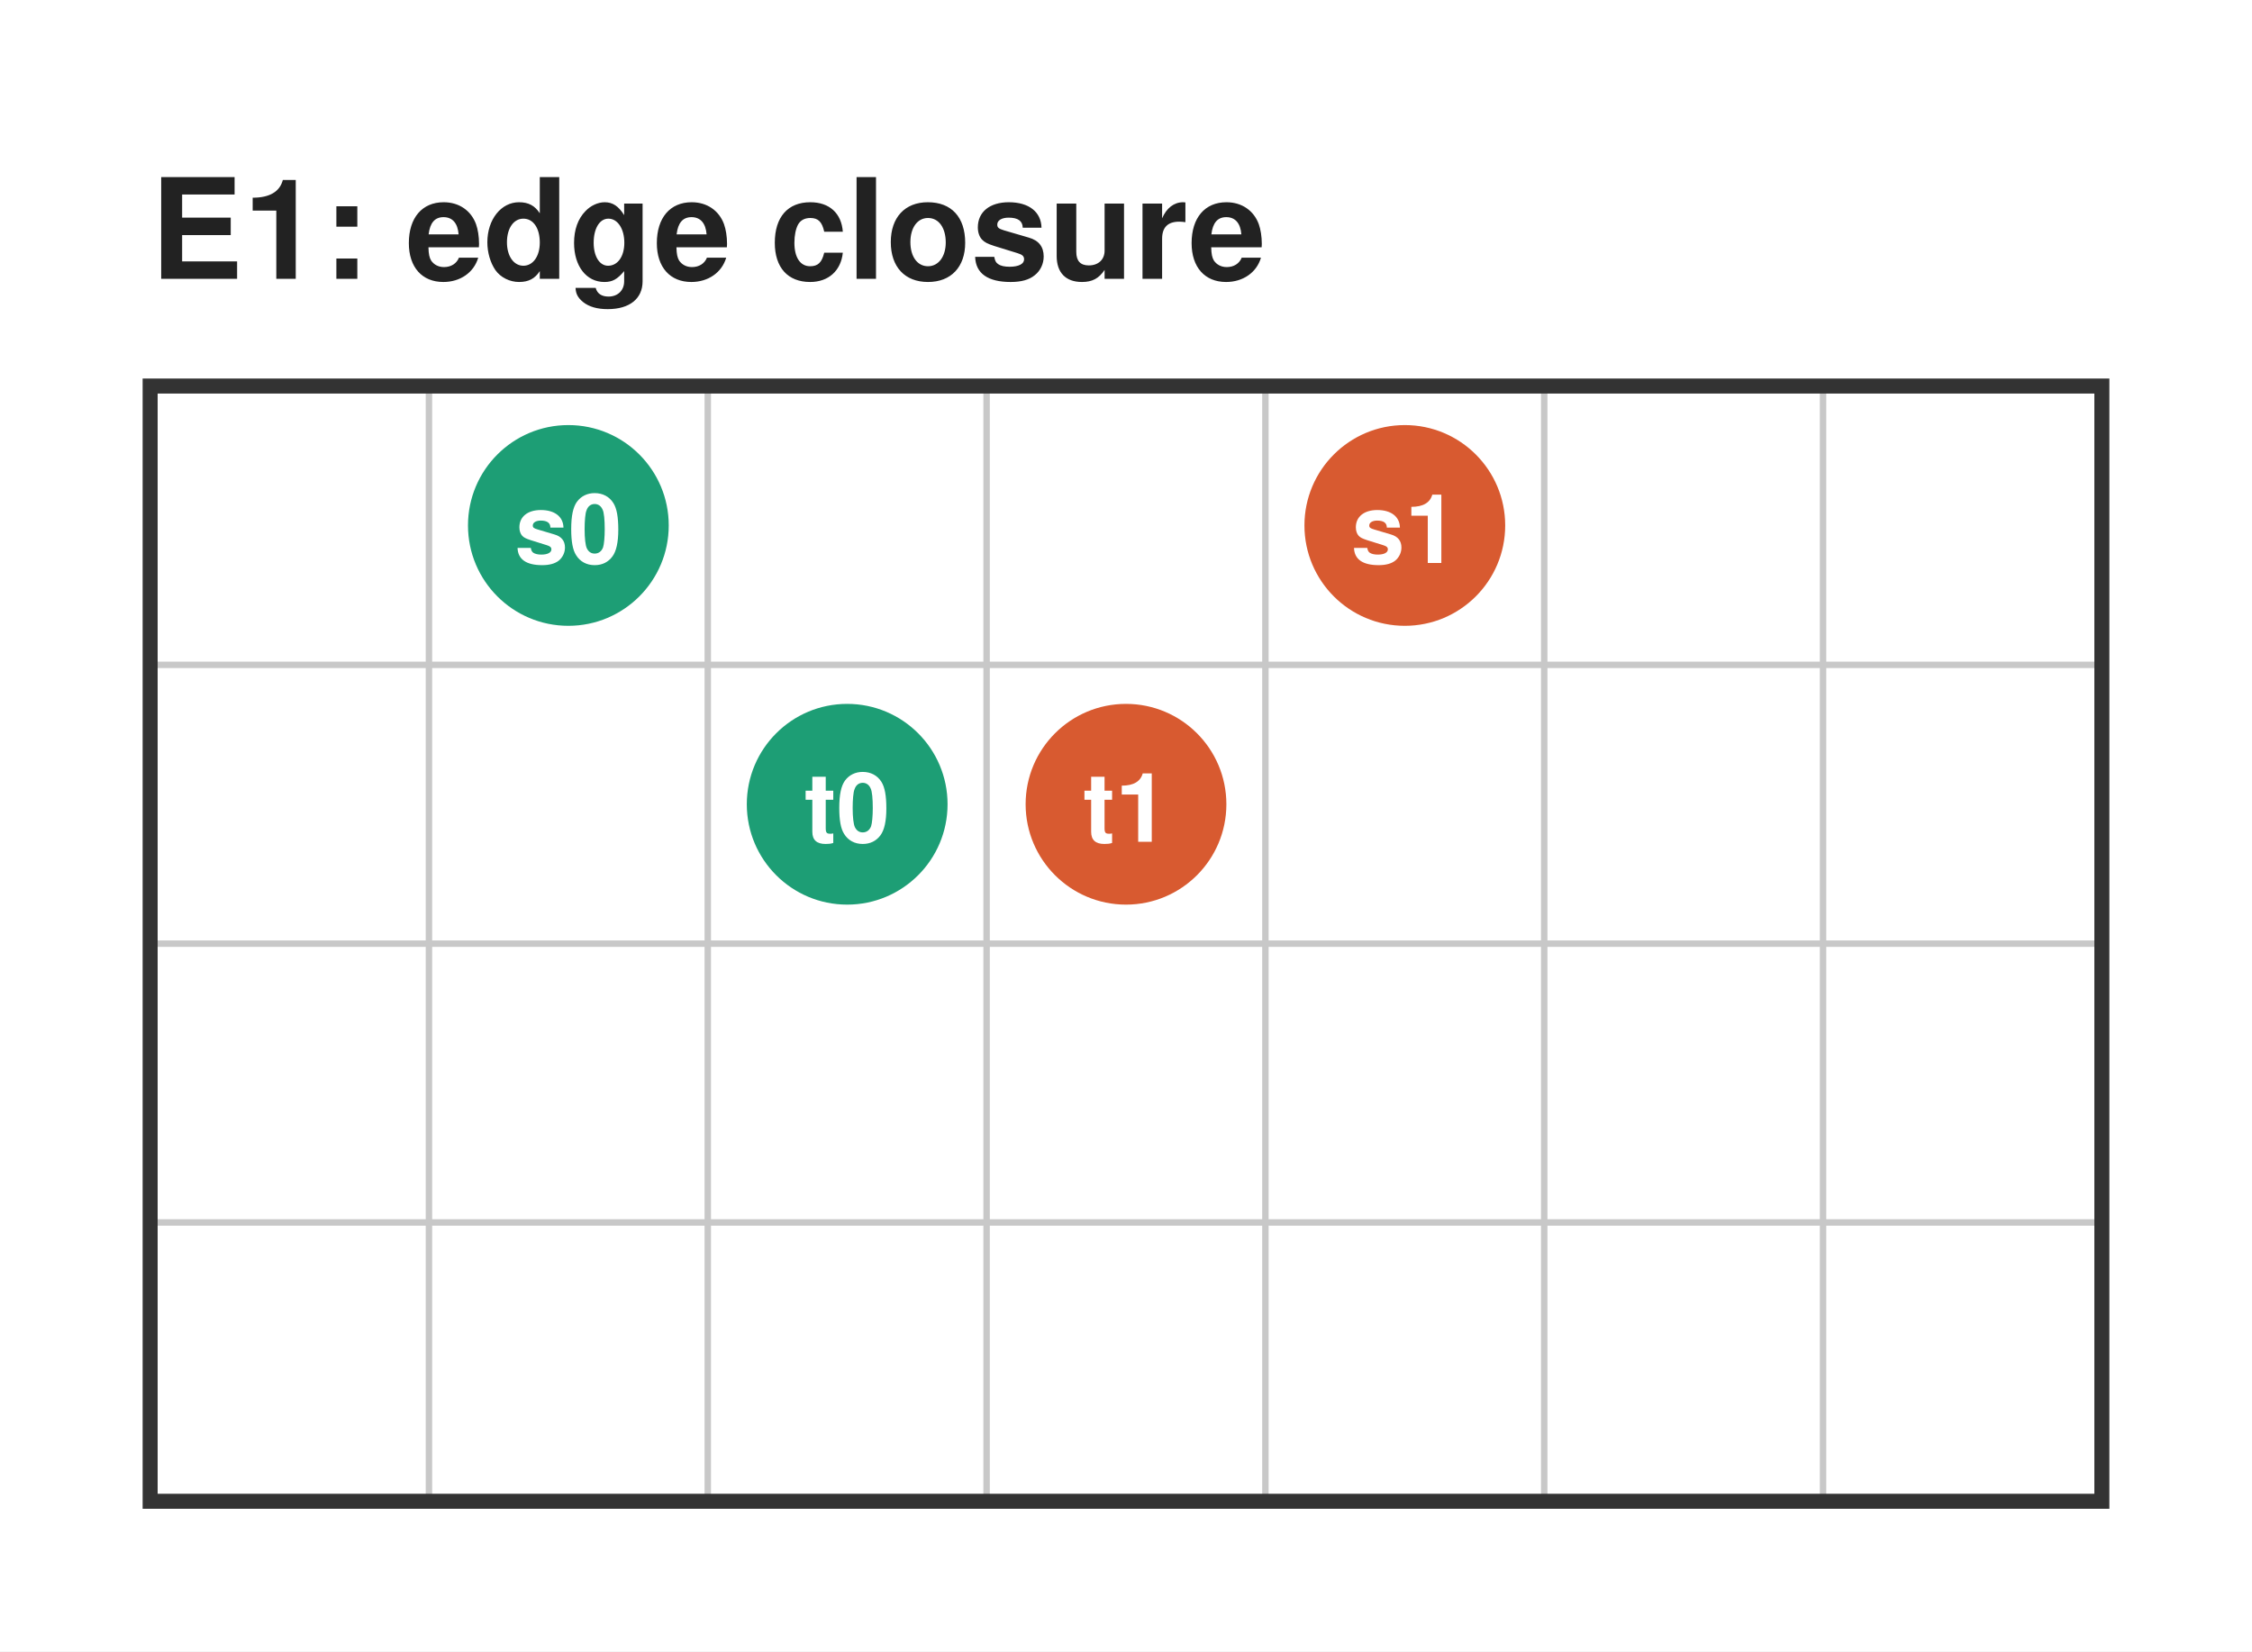
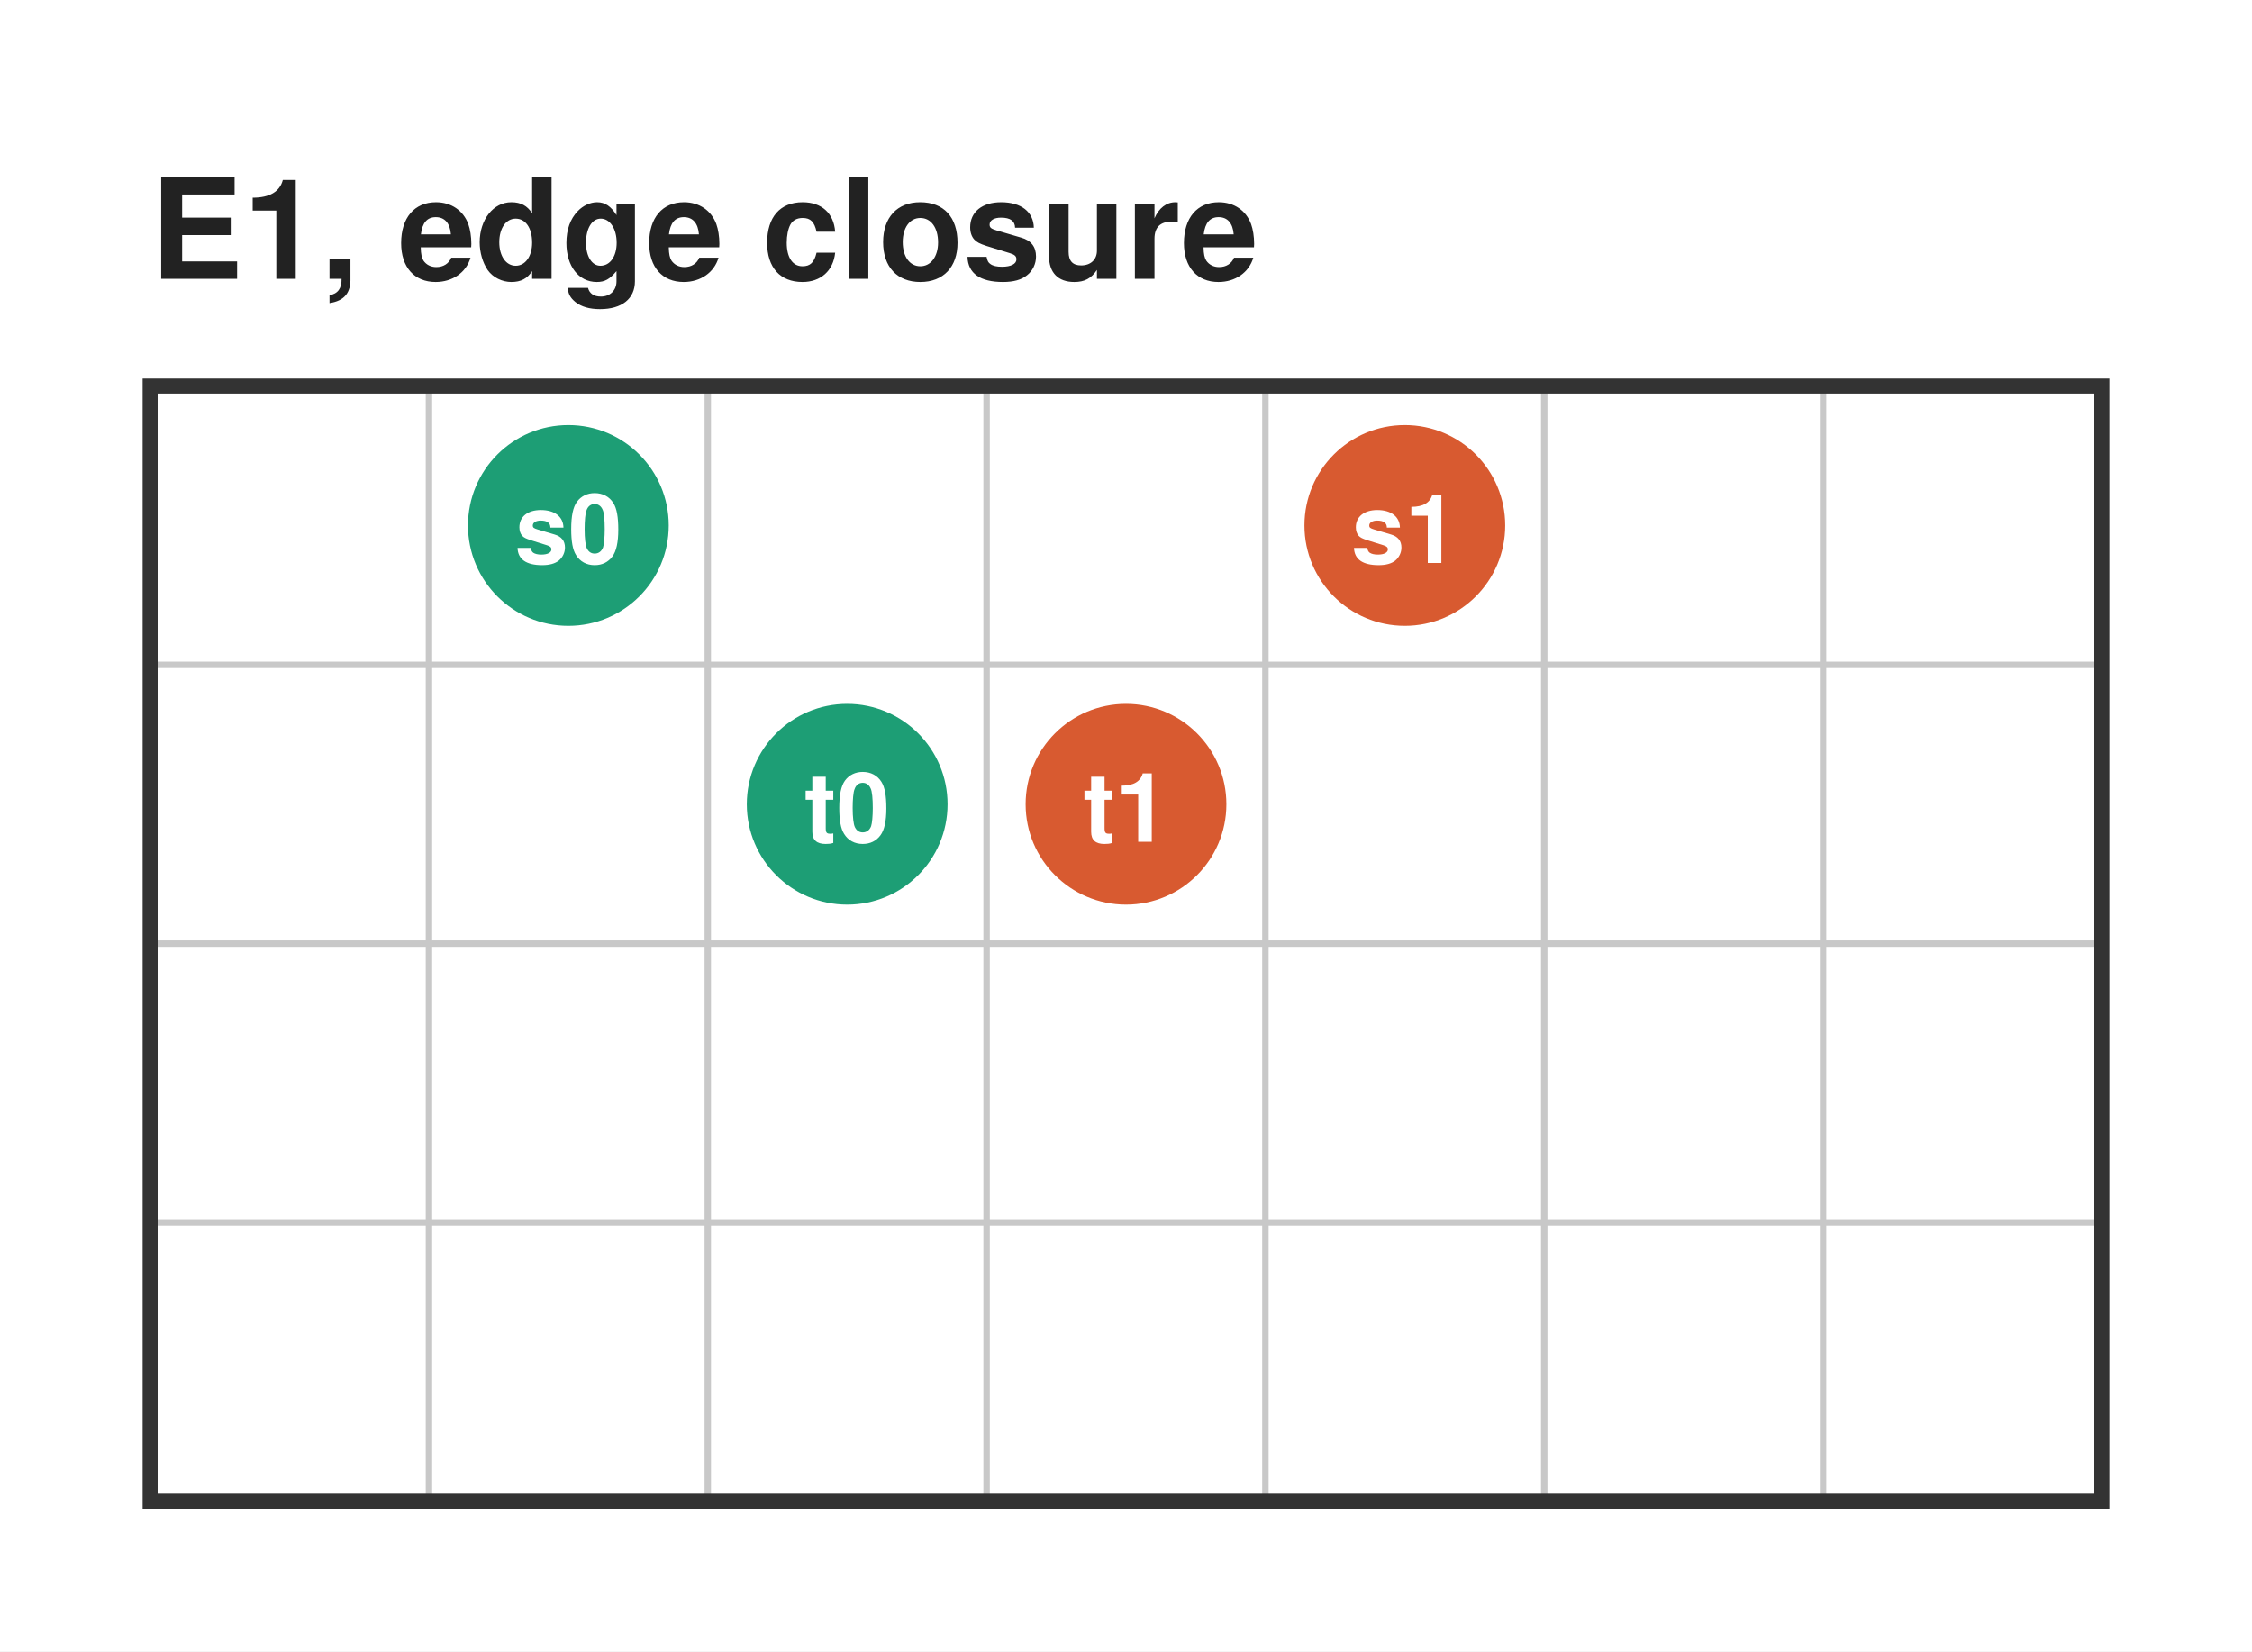
<svg xmlns="http://www.w3.org/2000/svg" width="210" height="154" viewBox="0 0 210 154" font-family="Helvetica, Arial, sans-serif">
  <rect width="100%" height="100%" fill="white" />
-   <text x="14" y="26" font-size="13" font-weight="700" fill="#222">E1: edge closure</text>
+   <text x="14" y="26" font-size="13" font-weight="700" fill="#222">E1, edge closure</text>
  <line x1="14" y1="36" x2="196" y2="36" stroke="#c8c8c8" stroke-width="0.6" />
  <line x1="14" y1="62" x2="196" y2="62" stroke="#c8c8c8" stroke-width="0.6" />
  <line x1="14" y1="88" x2="196" y2="88" stroke="#c8c8c8" stroke-width="0.6" />
  <line x1="14" y1="114" x2="196" y2="114" stroke="#c8c8c8" stroke-width="0.6" />
  <line x1="14" y1="140" x2="196" y2="140" stroke="#c8c8c8" stroke-width="0.6" />
  <line x1="14" y1="36" x2="14" y2="140" stroke="#c8c8c8" stroke-width="0.6" />
  <line x1="40" y1="36" x2="40" y2="140" stroke="#c8c8c8" stroke-width="0.6" />
  <line x1="66" y1="36" x2="66" y2="140" stroke="#c8c8c8" stroke-width="0.6" />
  <line x1="92" y1="36" x2="92" y2="140" stroke="#c8c8c8" stroke-width="0.6" />
  <line x1="118" y1="36" x2="118" y2="140" stroke="#c8c8c8" stroke-width="0.6" />
  <line x1="144" y1="36" x2="144" y2="140" stroke="#c8c8c8" stroke-width="0.6" />
  <line x1="170" y1="36" x2="170" y2="140" stroke="#c8c8c8" stroke-width="0.6" />
  <line x1="196" y1="36" x2="196" y2="140" stroke="#c8c8c8" stroke-width="0.6" />
  <rect x="14" y="36" width="182" height="104" fill="none" stroke="#333" stroke-width="1.4" />
  <circle cx="53.0" cy="49.0" r="9.36" fill="#1D9E75" />
  <text x="53.0" y="52.5" font-size="9" font-weight="700" fill="white" text-anchor="middle">s0</text>
  <circle cx="79.0" cy="75.0" r="9.36" fill="#1D9E75" />
  <text x="79.0" y="78.5" font-size="9" font-weight="700" fill="white" text-anchor="middle">t0</text>
  <circle cx="131.0" cy="49.0" r="9.36" fill="#D85A30" />
  <text x="131.0" y="52.5" font-size="9" font-weight="700" fill="white" text-anchor="middle">s1</text>
  <circle cx="105.0" cy="75.0" r="9.36" fill="#D85A30" />
  <text x="105.0" y="78.5" font-size="9" font-weight="700" fill="white" text-anchor="middle">t1</text>
</svg>
